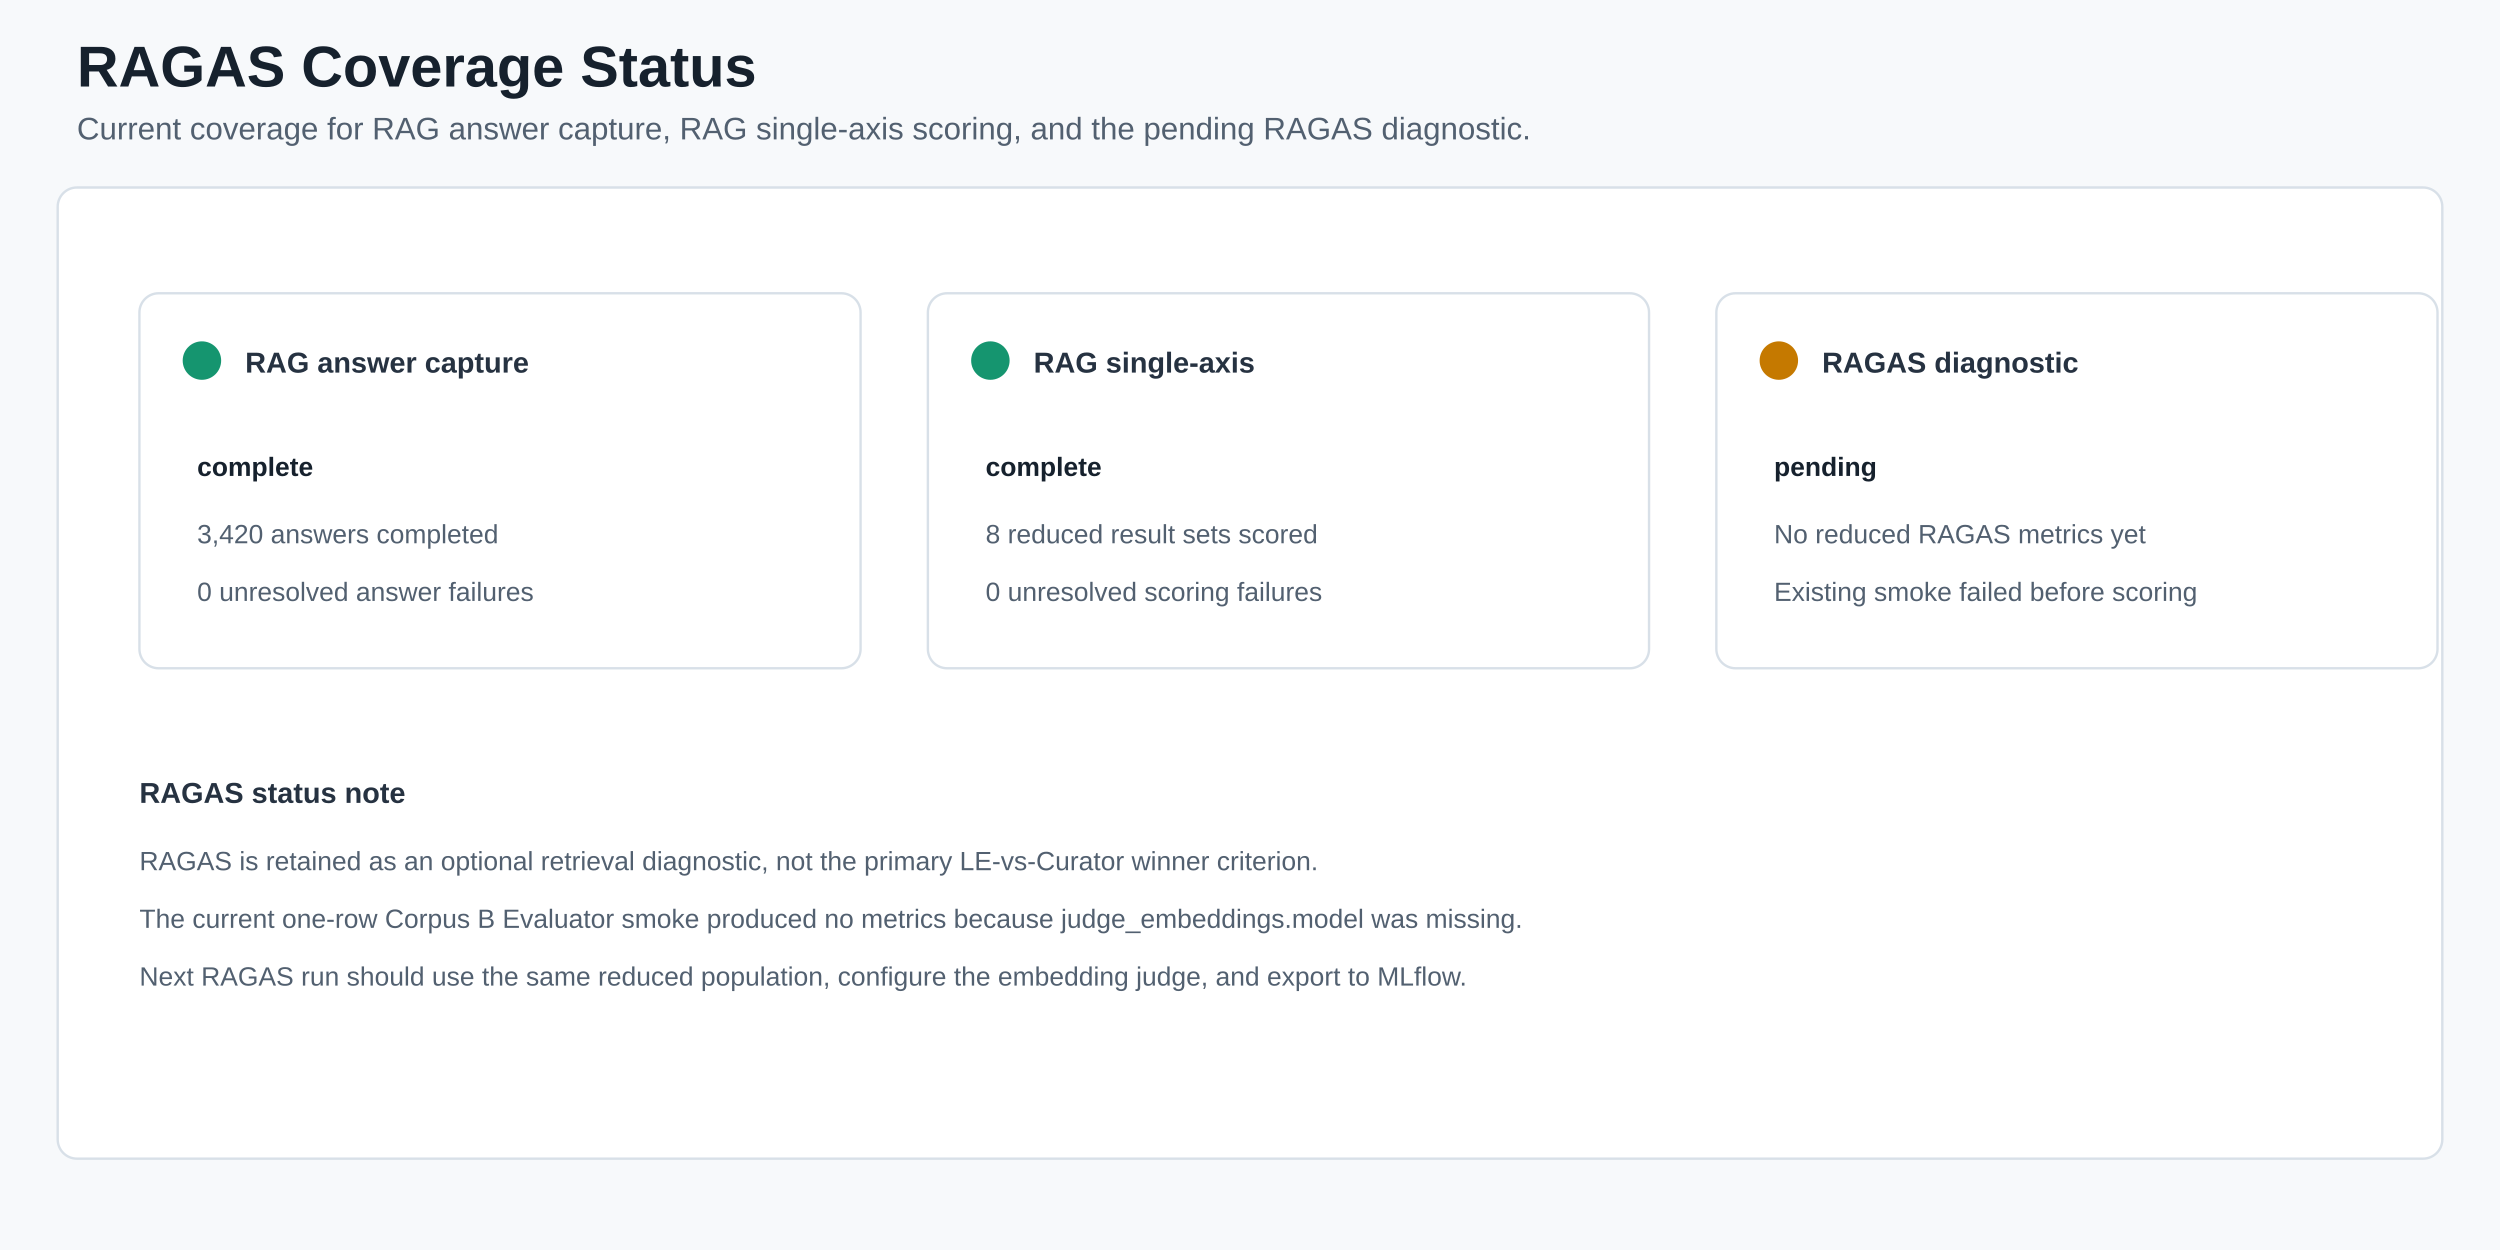
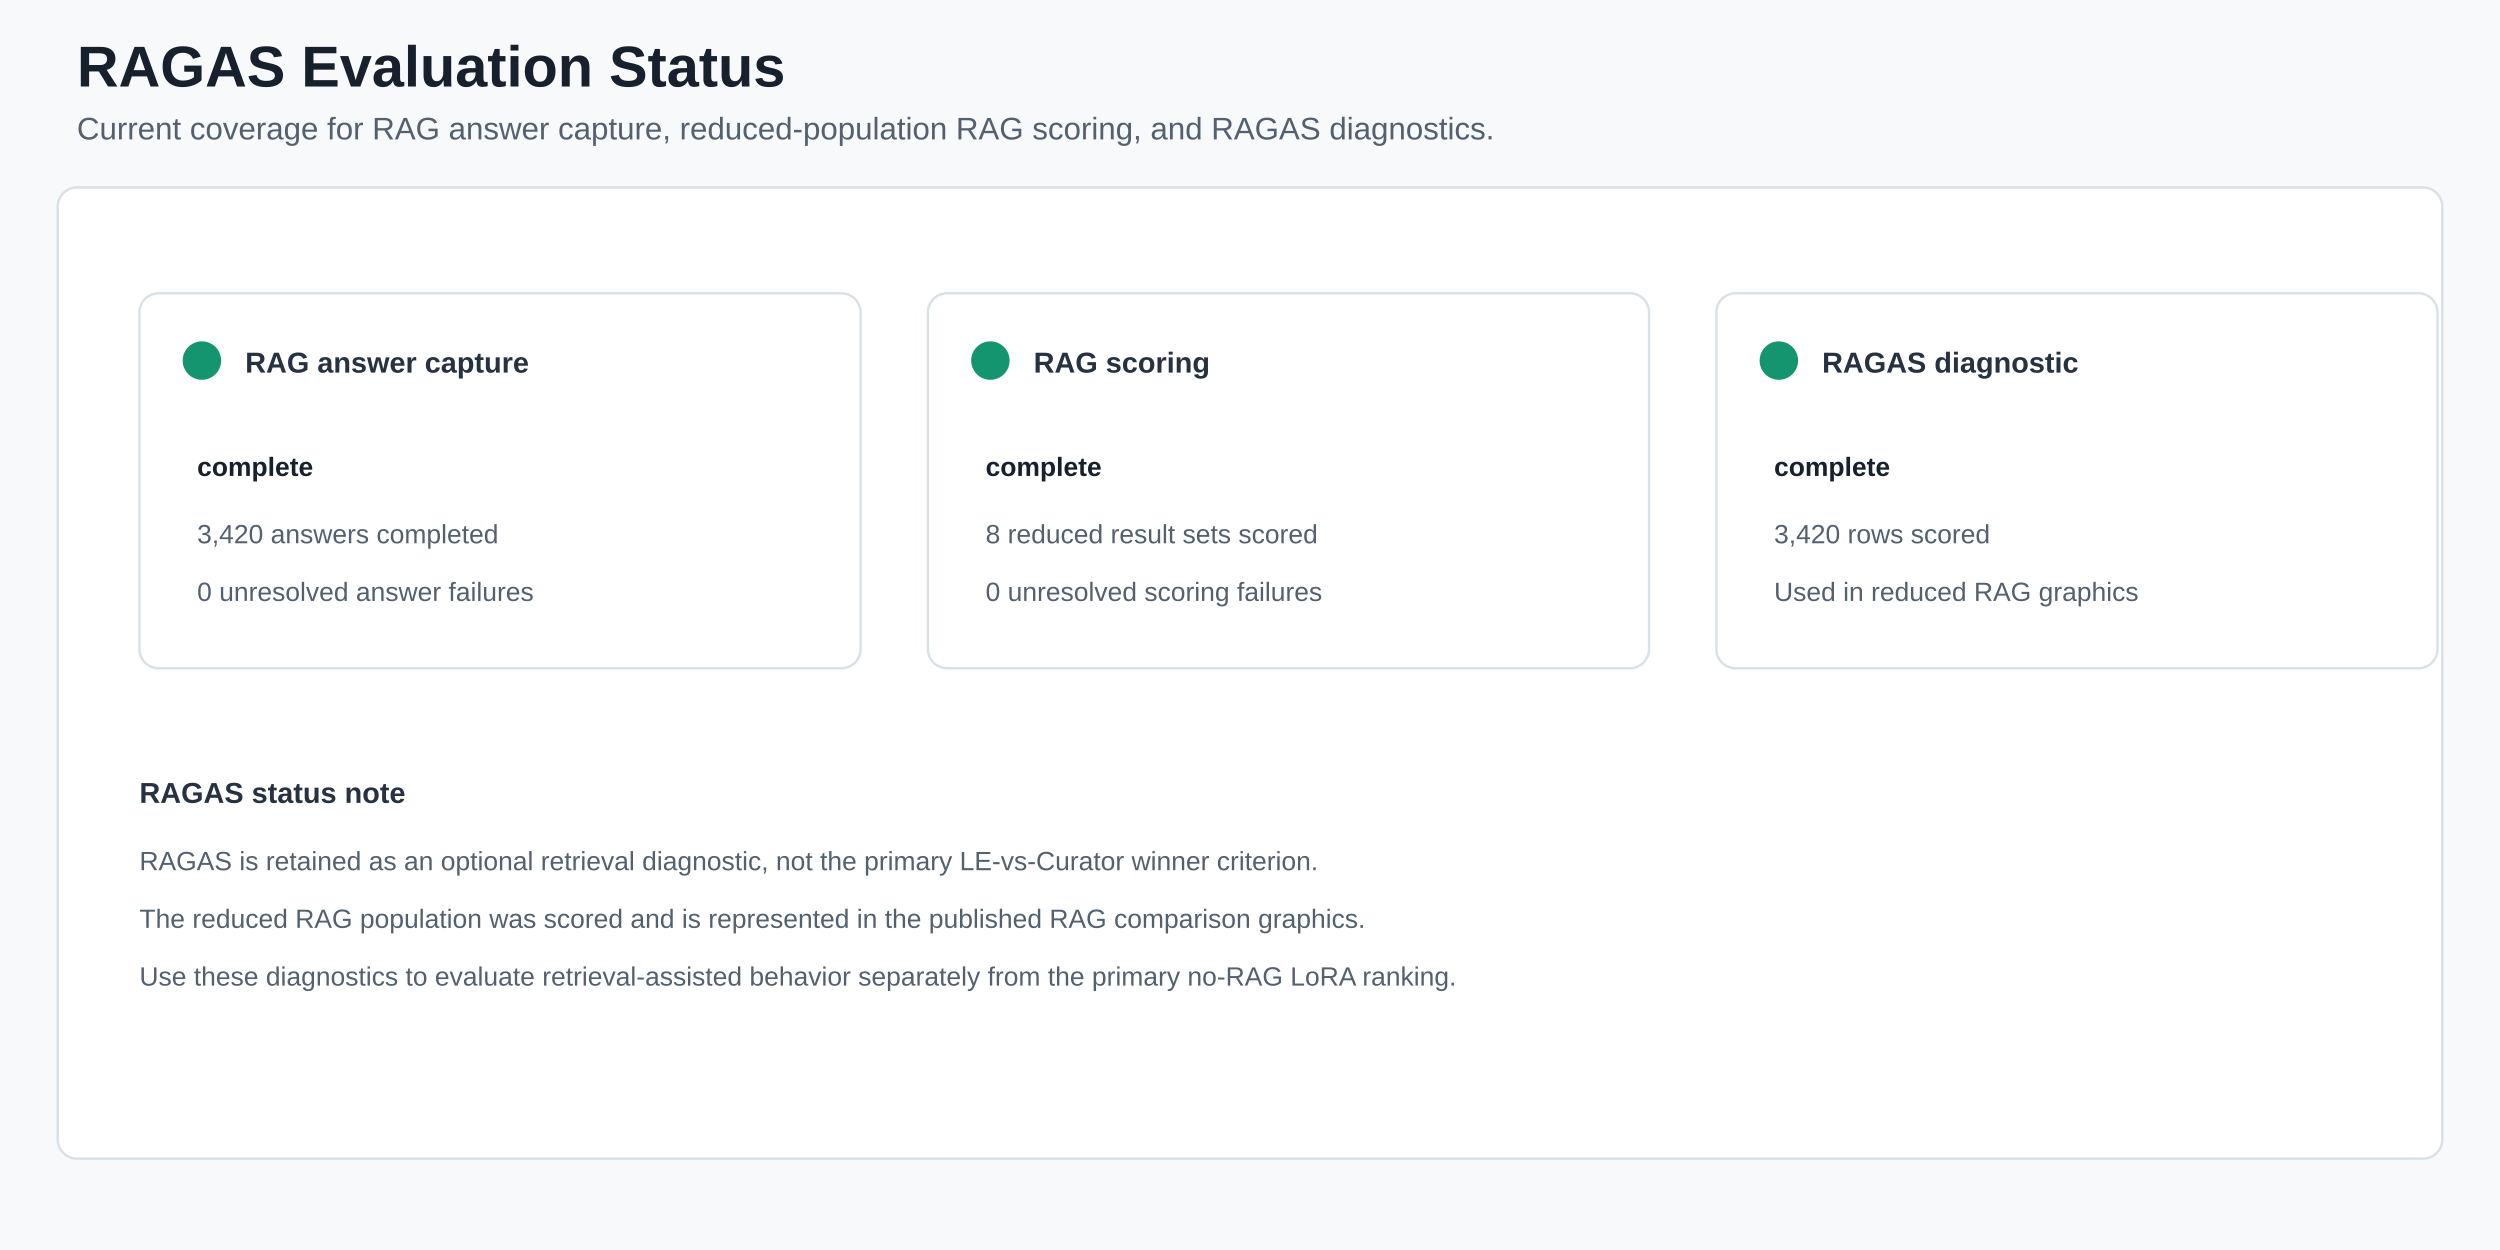
<svg xmlns="http://www.w3.org/2000/svg" width="1040" height="520" viewBox="0 0 1040 520" role="img" aria-labelledby="title desc">
  <style>
.bg{fill:#f7f9fb}.title{font:700 24px Arial,sans-serif;fill:#16212d}.subtitle{font:400 13px Arial,sans-serif;fill:#526070}
.label{font:700 12px Arial,sans-serif;fill:#263241}.small{font:400 11px Arial,sans-serif;fill:#526070}.tiny{font:400 10px Arial,sans-serif;fill:#607080}
.axis{stroke:#c9d2dc;stroke-width:1}.grid{stroke:#dbe2ea;stroke-width:1}.panel{fill:#ffffff;stroke:#d8e0e8;stroke-width:1;rx:8}
.norag{fill:#8794a3}.rag{fill:#15956f}.line{stroke:#9aa8b6;stroke-width:1}.value{font:700 11px Arial,sans-serif;fill:#16212d}
</style>
  <rect class="bg" x="0" y="0" width="100%" height="100%" />
-   <text class="title" x="32" y="36">RAGAS Coverage Status</text>
-   <text class="subtitle" x="32" y="58">Current coverage for RAG answer capture, RAG single-axis scoring, and the pending RAGAS diagnostic.</text>
+   <text class="title" x="32" y="36">RAGAS Evaluation Status</text>
+   <text class="subtitle" x="32" y="58">Current coverage for RAG answer capture, reduced-population RAG scoring, and RAGAS diagnostics.</text>
  <rect class="panel" x="24" y="78" width="992" height="404" />
  <rect x="58" y="122" width="300" height="156" rx="8" fill="#ffffff" stroke="#d8e0e8" />
  <circle cx="84" cy="150" r="8" fill="#15956f" />
  <text class="label" x="102" y="155">RAG answer capture</text>
  <text class="value" x="82" y="198">complete</text>
  <text class="small" x="82" y="226">3,420 answers completed</text>
  <text class="small" x="82" y="250">0 unresolved answer failures</text>
  <rect x="386" y="122" width="300" height="156" rx="8" fill="#ffffff" stroke="#d8e0e8" />
  <circle cx="412" cy="150" r="8" fill="#15956f" />
-   <text class="label" x="430" y="155">RAG single-axis</text>
+   <text class="label" x="430" y="155">RAG scoring</text>
  <text class="value" x="410" y="198">complete</text>
  <text class="small" x="410" y="226">8 reduced result sets scored</text>
  <text class="small" x="410" y="250">0 unresolved scoring failures</text>
  <rect x="714" y="122" width="300" height="156" rx="8" fill="#ffffff" stroke="#d8e0e8" />
-   <circle cx="740" cy="150" r="8" fill="#c57900" />
+   <circle cx="740" cy="150" r="8" fill="#15956f" />
  <text class="label" x="758" y="155">RAGAS diagnostic</text>
-   <text class="value" x="738" y="198">pending</text>
-   <text class="small" x="738" y="226">No reduced RAGAS metrics yet</text>
-   <text class="small" x="738" y="250">Existing smoke failed before scoring</text>
+   <text class="value" x="738" y="198">complete</text>
+   <text class="small" x="738" y="226">3,420 rows scored</text>
+   <text class="small" x="738" y="250">Used in reduced RAG graphics</text>
  <text class="label" x="58" y="334">RAGAS status note</text>
  <text class="small" x="58" y="362">RAGAS is retained as an optional retrieval diagnostic, not the primary LE-vs-Curator winner criterion.</text>
-   <text class="small" x="58" y="386">The current one-row Corpus B Evaluator smoke produced no metrics because judge_embeddings.model was missing.</text>
-   <text class="small" x="58" y="410">Next RAGAS run should use the same reduced population, configure the embedding judge, and export to MLflow.</text>
+   <text class="small" x="58" y="386">The reduced RAG population was scored and is represented in the published RAG comparison graphics.</text>
+   <text class="small" x="58" y="410">Use these diagnostics to evaluate retrieval-assisted behavior separately from the primary no-RAG LoRA ranking.</text>
</svg>
